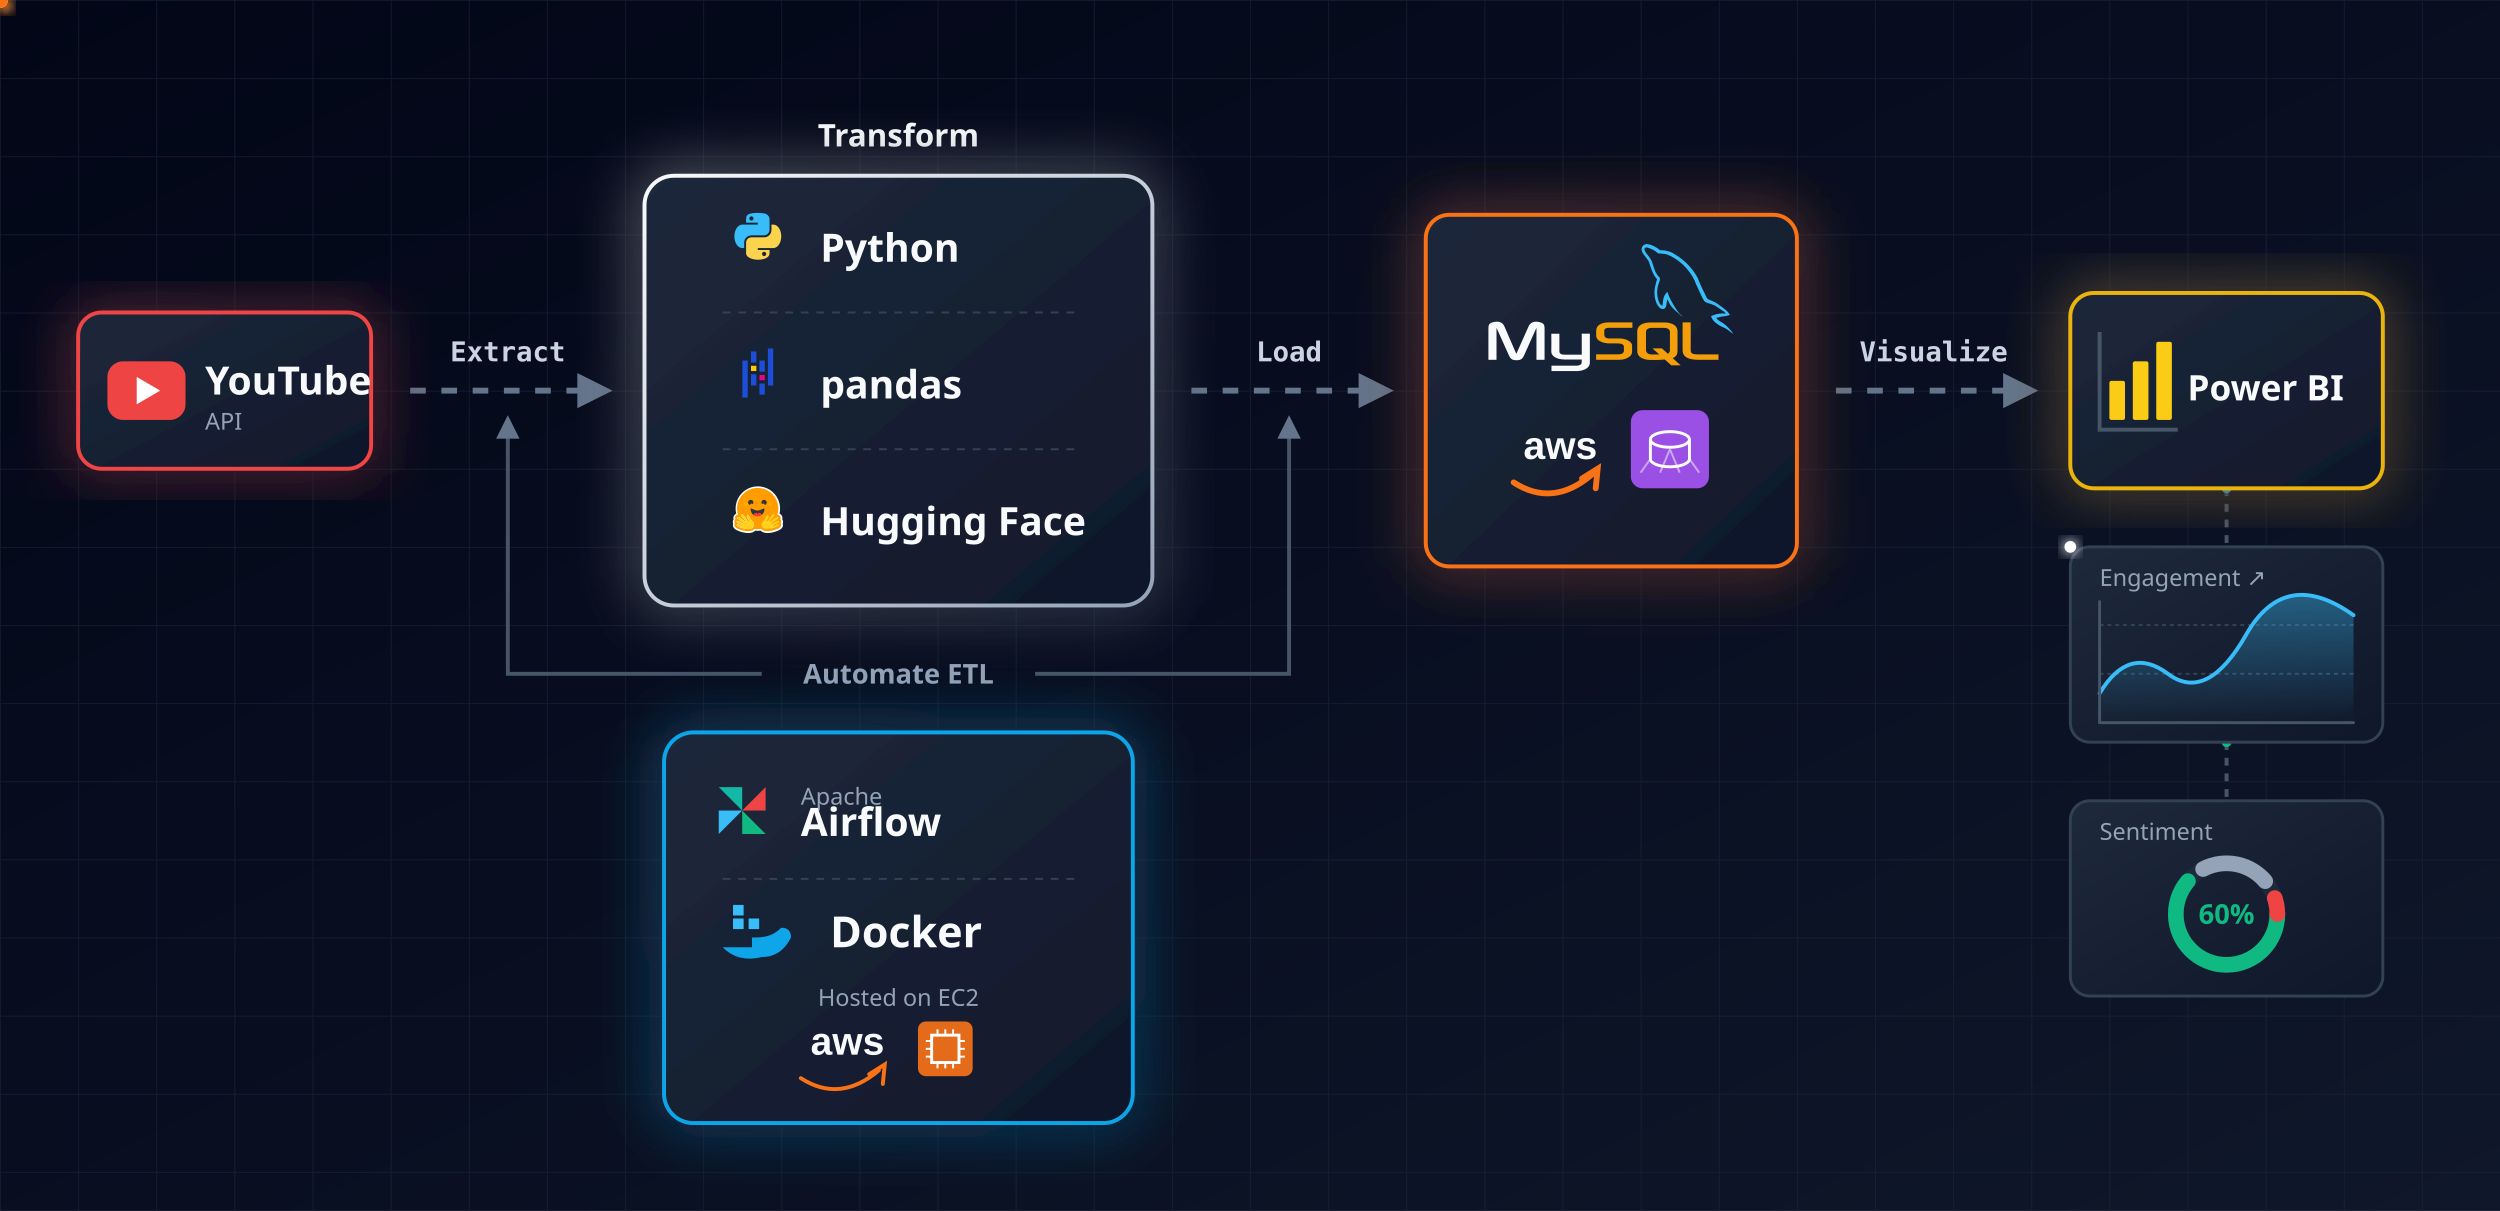
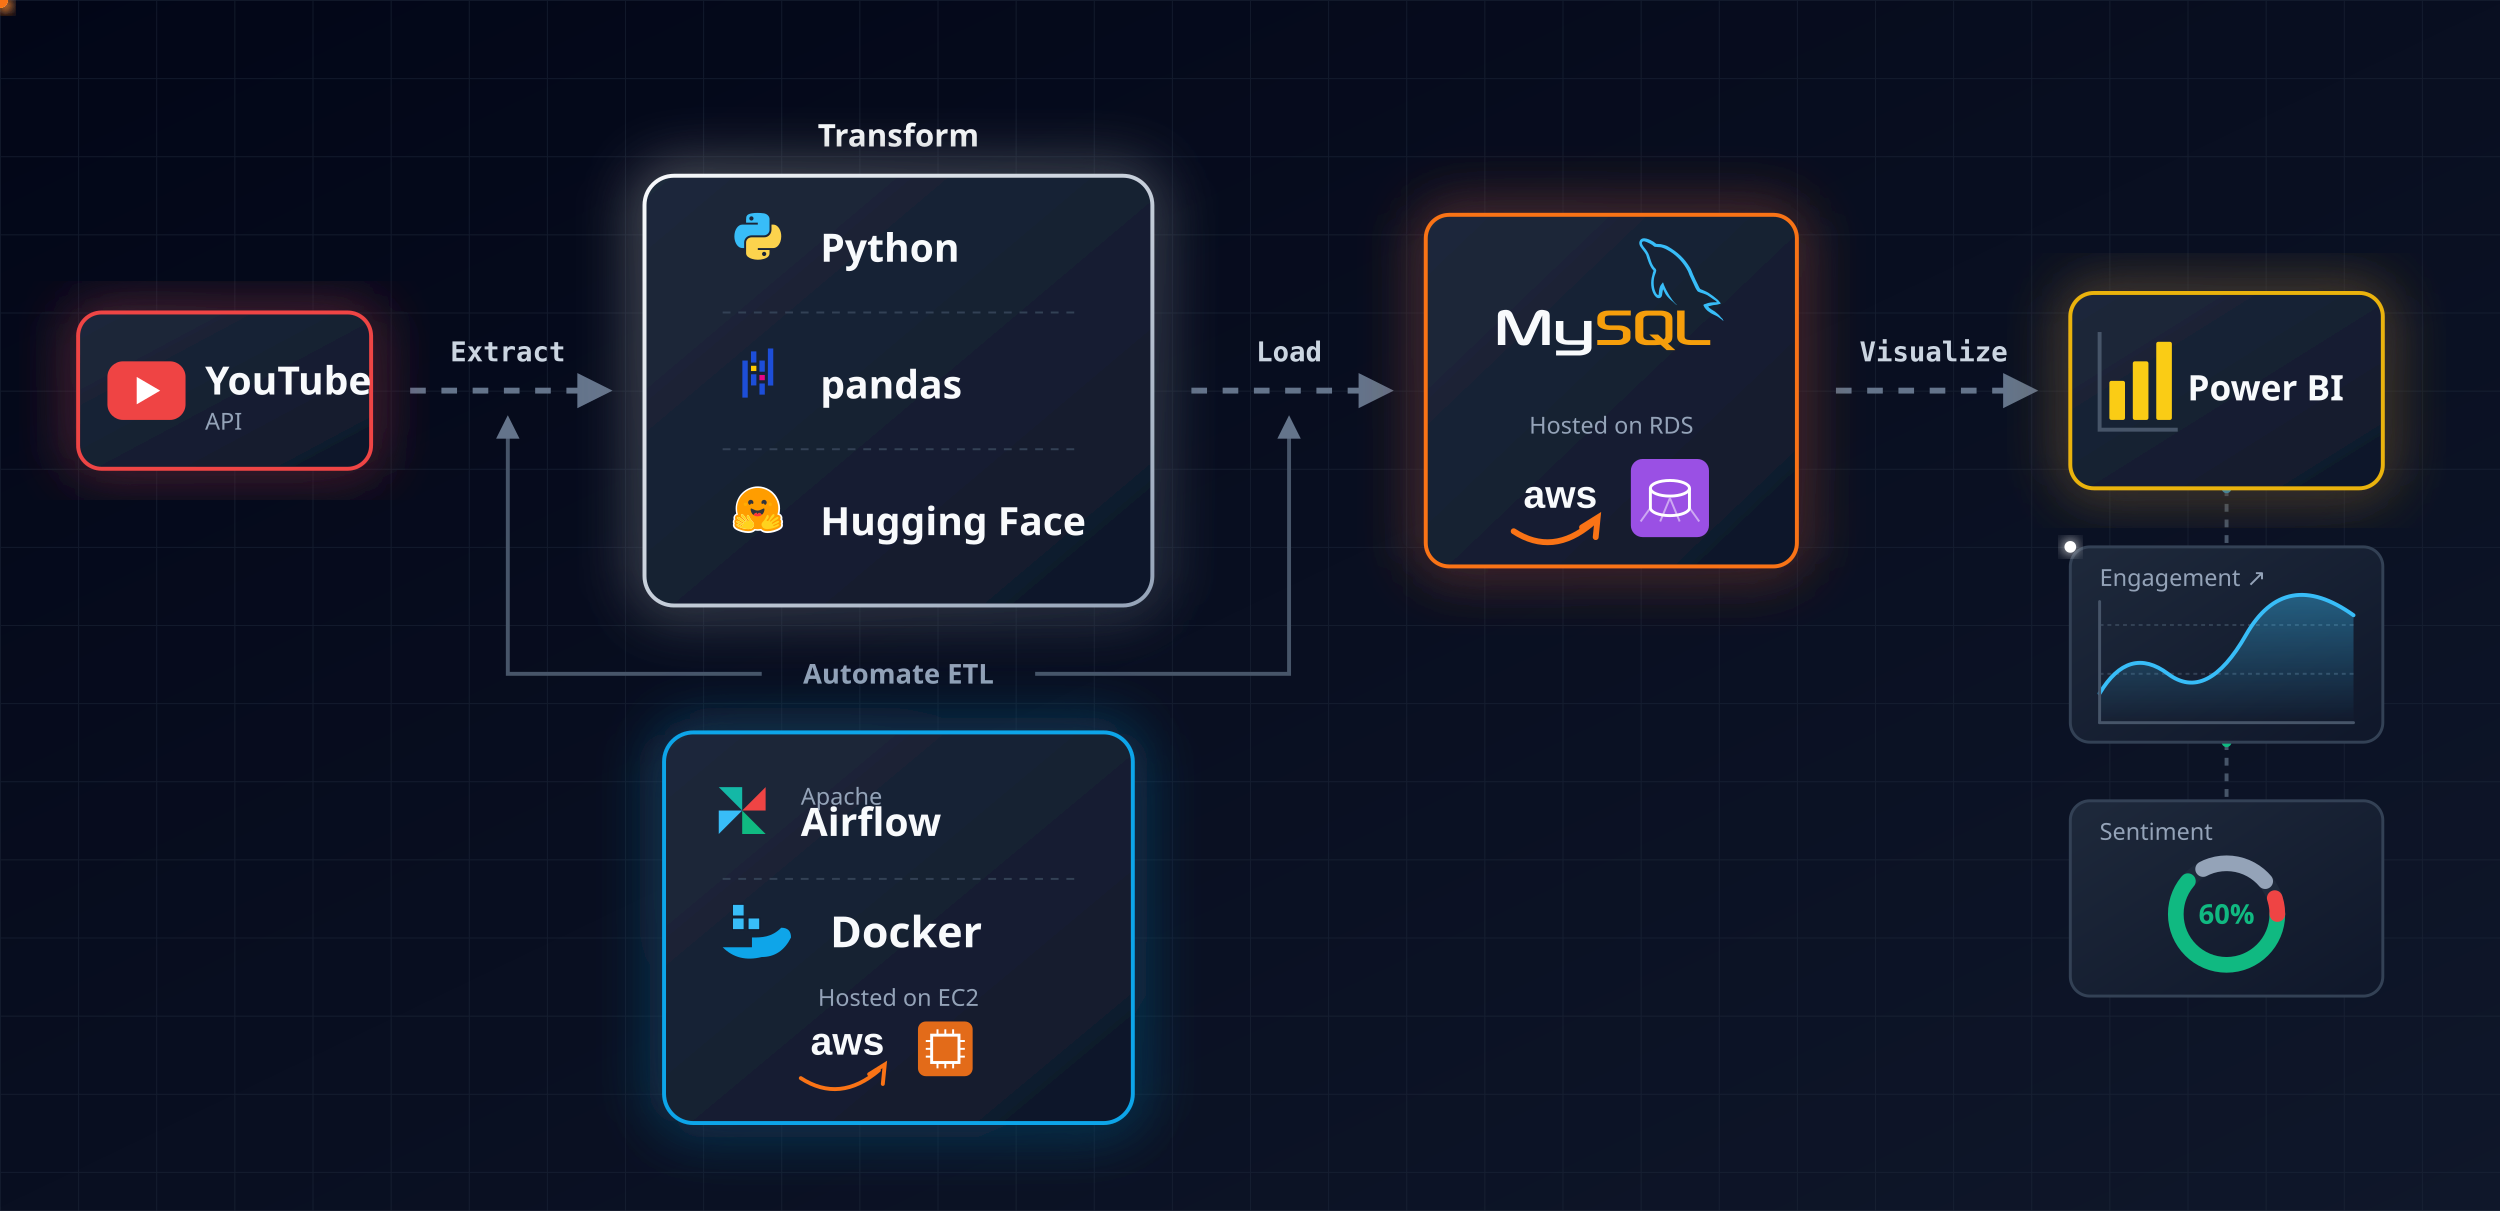
<svg xmlns="http://www.w3.org/2000/svg" viewBox="0 0 1280 620" width="100%" height="100%">
  <defs>
    <linearGradient id="bg-grad" x1="0%" y1="0%" x2="100%" y2="100%">
      <stop offset="0%" stop-color="#020617" />
      <stop offset="100%" stop-color="#0f172a" />
    </linearGradient>
    <linearGradient id="panel-grad" x1="0%" y1="0%" x2="100%" y2="100%">
      <stop offset="0%" stop-color="#1e293b" />
      <stop offset="100%" stop-color="#0f172a" />
    </linearGradient>
    <linearGradient id="border-transform" x1="0%" y1="0%" x2="100%" y2="100%">
      <stop offset="0%" stop-color="#f8fafc" />
      <stop offset="100%" stop-color="#94a3b8" />
    </linearGradient>
    <linearGradient id="line-fill" x1="0%" y1="0%" x2="0%" y2="100%">
      <stop offset="0%" stop-color="#38bdf8" stop-opacity="0.4" />
      <stop offset="100%" stop-color="#38bdf8" stop-opacity="0.0" />
    </linearGradient>
    <filter id="glow" x="-50%" y="-50%" width="200%" height="200%">
      <feGaussianBlur in="SourceGraphic" stdDeviation="3" result="blur1" />
      <feGaussianBlur in="SourceGraphic" stdDeviation="6" result="blur2" />
      <feMerge>
        <feMergeNode in="blur2" />
        <feMergeNode in="blur1" />
        <feMergeNode in="SourceGraphic" />
      </feMerge>
    </filter>
    <filter id="panel-glow" x="-20%" y="-20%" width="140%" height="140%">
      <feGaussianBlur in="SourceGraphic" stdDeviation="15" result="blur" />
      <feComposite in="SourceGraphic" in2="blur" operator="over" />
    </filter>
    <pattern id="grid" width="40" height="40" patternUnits="userSpaceOnUse">
      <path d="M 40 0 L 0 0 0 40" fill="none" stroke="#1e293b" stroke-width="1" opacity="0.5" />
    </pattern>
    <marker id="arrow" viewBox="0 0 10 10" refX="8" refY="5" markerWidth="6" markerHeight="6" orient="auto">
      <path d="M 0 0 L 10 5 L 0 10 Z" fill="#64748b" />
    </marker>
    <style>
      .node-title { font-family: 'Segoe UI', system-ui, sans-serif; font-size: 16px; font-weight: bold; fill: #f8fafc; text-anchor: middle; }
      .node-text { font-family: 'Segoe UI', system-ui, sans-serif; font-size: 20px; font-weight: bold; fill: #f8fafc; }
      .node-sub { font-family: 'Segoe UI', system-ui, sans-serif; font-size: 12px; fill: #94a3b8; }
      .label { font-family: 'Roboto Mono', monospace; font-size: 14px; fill: #cbd5e1; font-weight: bold; }
      .aws-text { font-family: 'Arial', sans-serif; font-size: 20px; font-weight: bold; fill: #f8fafc; }
      
      @keyframes dashFlow {
        from { stroke-dashoffset: 16; }
        to { stroke-dashoffset: 0; }
      }
      .flow-line {
        stroke: #64748b;
        stroke-width: 3;
        fill: none;
        stroke-dasharray: 8 8;
        animation: dashFlow 1s linear infinite;
      }
    </style>
    <path id="p-extract" d="M 210 200 L 310 200" fill="none" />
    <path id="p-load" d="M 610 200 L 710 200" fill="none" />
    <path id="p-viz" d="M 940 200 L 1040 200" fill="none" />
  </defs>
  <rect width="100%" height="100%" fill="url(#bg-grad)" />
  <rect width="100%" height="100%" fill="url(#grid)" />
  <text x="460" y="350" font-family="'Segoe UI', sans-serif" font-size="14" font-weight="bold" fill="#94a3b8" text-anchor="middle">Automate ETL</text>
  <path d="M 390 345 L 260 345 L 260 215" stroke="#475569" stroke-width="2" fill="none" marker-end="url(#arrow)" />
  <path d="M 530 345 L 660 345 L 660 215" stroke="#475569" stroke-width="2" fill="none" marker-end="url(#arrow)" />
  <path d="M 210 200 L 310 200" class="flow-line" marker-end="url(#arrow)" />
  <text x="260" y="185" class="label" text-anchor="middle">Extract</text>
  <path d="M 610 200 L 710 200" class="flow-line" marker-end="url(#arrow)" />
  <text x="660" y="185" class="label" text-anchor="middle">Load</text>
  <path d="M 940 200 L 1040 200" class="flow-line" marker-end="url(#arrow)" />
  <text x="990" y="185" class="label" text-anchor="middle">Visualize</text>
  <g transform="translate(40, 160)">
    <rect width="150" height="80" rx="12" fill="url(#panel-grad)" stroke="#ef4444" stroke-width="2" filter="url(#panel-glow)" />
    <g transform="translate(15, 25)">
      <rect x="0" y="0" width="40" height="30" rx="8" fill="#ef4444" />
      <polygon points="15,8 15,22 27,15" fill="#ffffff" />
    </g>
    <text x="65" y="42" font-family="'Segoe UI', sans-serif" font-size="20" font-weight="bold" fill="#f8fafc">YouTube</text>
    <text x="65" y="60" class="node-sub">API</text>
  </g>
  <g transform="translate(330, 90)">
    <text x="130" y="-15" class="node-title">Transform</text>
    <rect width="260" height="220" rx="15" fill="url(#panel-grad)" stroke="url(#border-transform)" stroke-width="2" filter="url(#panel-glow)" />
    <g transform="translate(30, 20)">
      <svg x="12" y="-5" width="32" height="32" viewBox="0 0 512 512">
        <path fill-rule="evenodd" d="M193.46 249.056a65.316 65.316 0 0 1 11.586-1.041l-3.122-.015h103.823c4.503 0 8.806-.617 12.908-1.754 19.37-5.363 33.345-22.537 33.345-43.663v-87.224c0-24.832-21.15-43.484-46.289-47.606-15.931-2.624-39.258-3.827-55.089-3.749-15.829.086-30.981 1.404-44.277 3.749C167.143 74.576 160 88.928 160 115.359V144h96v16H128.82c-35.628 0-64.538 42.571-64.813 95.242-.002.253-.007.505-.007.758 0 9.523.94 18.72 2.685 27.404C74.648 323.07 99.451 352 128.82 352H144v-45.935c0-26.827 20.146-51.733 49.46-57.009zm10.196-122.054c-9.592 0-17.384-7.785-17.384-17.403 0-9.664 7.774-17.52 17.384-17.52 9.574 0 17.399 7.855 17.399 17.52.001 9.618-7.809 17.403-17.399 17.403z" fill="#38bdf8" />
        <path fill-rule="evenodd" d="M443.951 222.543C434.78 186.021 411.033 160 383.18 160H368v40.672c0 33.915-22.286 58.474-49.489 62.681a53.943 53.943 0 0 1-8.301.646H206.351a51.41 51.41 0 0 0-13.049 1.672C174.18 270.689 160 286.6 160 307.236v87.227c0 24.832 24.977 39.426 49.481 46.551 29.327 8.531 61.267 10.068 96.366 0C329.15 434.354 352 420.893 352 394.463V368h-96v-16h127.18c25.24 0 47.107-21.365 57.814-52.549C445.474 286.404 448 271.641 448 256c0-11.768-1.433-23.038-4.049-33.457zM307.867 382.82c9.59 0 17.381 7.785 17.381 17.4 0 9.65-7.791 17.521-17.381 17.521-9.577 0-17.399-7.871-17.399-17.521 0-9.63 7.806-17.4 17.399-17.4z" fill="#fcd34d" />
      </svg>
      <text x="60" y="24" class="node-text">Python</text>
    </g>
    <line x1="40" y1="70" x2="220" y2="70" stroke="#334155" stroke-width="1" stroke-dasharray="4 4" />
    <g transform="translate(30, 90)">
      <svg x="12" y="-5" width="32" height="32" viewBox="0 0 210.21 280.43">
        <rect x="74.51" y="43.03" width="24.09" height="50.02" fill="#1d4ed8" />
        <rect x="74.51" y="145.78" width="24.09" height="50.02" fill="#1d4ed8" />
        <rect x="74.51" y="107.65" width="24.09" height="23.6" fill="#ffca00" />
        <rect x="35.81" y="84.15" width="24.09" height="166.27" fill="#1d4ed8" />
        <rect x="112.41" y="187.05" width="24.09" height="50.02" fill="#1d4ed8" />
        <rect x="112.41" y="84.21" width="24.09" height="50.02" fill="#1d4ed8" />
        <rect x="112.41" y="148.84" width="24.09" height="23.6" fill="#e70488" />
        <rect x="150.3" y="30" width="24.09" height="166.27" fill="#1d4ed8" />
      </svg>
      <text x="60" y="24" class="node-text">pandas</text>
    </g>
    <line x1="40" y1="140" x2="220" y2="140" stroke="#334155" stroke-width="1" stroke-dasharray="4 4" />
    <g transform="translate(30, 160)">
      <svg x="12" y="-5" width="32" height="32" viewBox="0 0 256 256">
        <path d="M230.721 172.7C230.183 170.673 229.313 168.75 228.146 167.008C228.396 166.091 228.587 165.159 228.714 164.217C229.543 158.241 227.471 152.77 223.567 148.537C221.452 146.225 219.185 144.698 216.784 143.761C218.36 137.018 219.157 130.117 219.161 123.193C219.161 120.03 218.982 116.932 218.682 113.88C218.526 112.356 218.337 110.836 218.115 109.32C217.428 104.847 216.408 100.431 215.064 96.11C214.183 93.271 213.164 90.476 212.01 87.736C210.281 83.678 208.262 79.75 205.969 75.982C204.465 73.475 202.827 71.051 201.062 68.72C200.197 67.543 199.296 66.394 198.358 65.274C195.58 61.898 192.561 58.728 189.325 55.788C188.25 54.8 187.145 53.845 186.01 52.926C184.893 51.994 183.751 51.093 182.586 50.222C180.241 48.477 177.818 46.839 175.324 45.315C161.543 36.945 145.382 32.145 128.109 32.145C77.817 32.145 37.057 72.907 37.057 123.196C37.055 130.208 37.867 137.196 39.477 144.02C37.317 144.958 35.247 146.42 33.327 148.535C29.424 152.766 27.351 158.217 28.18 164.193C28.306 165.142 28.495 166.082 28.747 167.006C27.581 168.749 26.712 170.673 26.174 172.7C24.974 177.261 25.369 181.374 26.894 184.978C25.236 189.688 25.65 194.704 27.809 199.065C29.379 202.25 31.626 204.714 34.396 206.916C37.689 209.534 41.811 211.758 46.783 213.892C52.715 216.422 59.956 218.799 63.249 219.671C71.755 221.873 79.911 223.269 88.177 223.337C99.954 223.446 110.096 220.677 117.357 213.59C120.924 214.027 124.515 214.246 128.109 214.244C131.906 214.236 135.699 213.997 139.467 213.529C146.711 220.661 156.892 223.455 168.712 223.343C176.977 223.277 185.133 221.881 193.617 219.676C196.932 218.804 204.17 216.427 210.105 213.897C215.077 211.76 219.199 209.536 222.514 206.922C225.263 204.719 227.508 202.256 229.079 199.071C231.26 194.709 231.652 189.693 230.017 184.983C231.527 181.379 231.92 177.257 230.721 172.7Z" fill="white" />
        <path d="M221.784 183.816C222.786 182.312 223.458 180.613 223.756 178.831C224.053 177.048 223.97 175.223 223.512 173.475C222.848 170.952 221.476 168.854 219.615 167.347C220.512 165.873 221.1 164.233 221.344 162.525C221.881 158.811 220.648 155.103 217.874 152.079C215.716 149.726 212.662 148.431 209.282 148.431C208.889 148.431 208.489 148.452 208.081 148.492C210.643 140.304 211.942 131.774 211.933 123.195C211.933 76.523 174.097 38.685 127.424 38.685C80.75 38.685 42.91 76.519 42.91 123.195C42.901 131.752 44.194 140.261 46.742 148.43H46.652C43.272 148.43 40.219 149.724 38.06 152.077C35.287 155.098 34.053 158.81 34.59 162.523C34.835 164.231 35.423 165.872 36.32 167.346C34.458 168.852 33.086 170.95 32.422 173.473C31.964 175.222 31.882 177.047 32.18 178.83C32.478 180.612 33.15 182.312 34.152 183.816C33.974 184.094 33.81 184.381 33.655 184.676C31.985 187.847 31.877 191.43 33.352 194.767C35.588 199.824 41.142 203.808 51.929 208.085C58.636 210.745 64.779 212.446 64.833 212.461C73.705 214.762 81.729 215.931 88.675 215.931C100.081 215.931 108.591 212.811 114.026 206.647C123.222 208.106 132.594 208.052 141.773 206.489C147.201 212.757 155.76 215.931 167.262 215.931C174.208 215.931 182.232 214.762 191.103 212.461C191.158 212.446 197.298 210.745 204.008 208.085C214.795 203.808 220.35 199.824 222.585 194.767C224.059 191.43 223.952 187.847 222.281 184.676C222.129 184.379 221.961 184.091 221.784 183.816ZM110.137 196.997C109.669 197.815 109.168 198.614 108.635 199.391C107.23 201.448 105.382 203.02 103.237 204.188C99.137 206.424 93.947 207.205 88.675 207.205C80.346 207.205 71.808 205.256 67.023 204.015C66.787 203.954 37.689 195.735 41.373 188.739C41.993 187.562 43.013 187.092 44.298 187.092C49.485 187.092 58.93 194.816 62.989 194.816C63.896 194.816 64.536 194.43 64.797 193.488C66.527 187.284 38.504 184.676 40.864 175.692C41.28 174.102 42.41 173.456 43.998 173.456C50.856 173.455 66.248 185.516 69.467 185.516C69.714 185.516 69.891 185.443 69.987 185.291C70.001 185.268 70.015 185.246 70.028 185.222C71.539 182.727 70.672 180.913 60.321 174.573L59.327 173.968C47.936 167.074 39.941 162.925 44.488 157.975C45.011 157.404 45.753 157.151 46.654 157.151C47.722 157.151 49.015 157.508 50.439 158.108C56.455 160.645 64.793 167.564 68.276 170.581C68.824 171.057 69.368 171.538 69.909 172.022C69.909 172.022 74.319 176.608 76.985 176.608C77.599 176.608 78.12 176.366 78.473 175.768C80.364 172.58 60.91 157.838 59.813 151.755C59.069 147.634 60.335 145.546 62.675 145.546C63.788 145.546 65.146 146.02 66.645 146.971C71.295 149.922 80.273 165.35 83.56 171.352C84.662 173.363 86.543 174.213 88.238 174.213C91.601 174.213 94.23 170.87 88.546 166.622C80.003 160.23 83.001 149.782 87.078 149.139C87.252 149.111 87.428 149.097 87.603 149.097C91.311 149.097 92.946 155.486 92.946 155.486C92.946 155.486 97.74 167.524 105.975 175.753C113.447 183.222 114.491 189.351 110.137 196.997ZM128.109 214.244C126.311 214.244 124.524 214.186 122.753 214.072C122.955 214.129 123.159 214.183 123.363 214.234C124.931 214.241 126.511 214.244 128.109 214.244Z" fill="#FF9D00" />
        <path d="M108.638 199.391C114.64 190.59 114.214 183.984 105.98 175.754C97.744 167.523 92.951 155.487 92.951 155.487C92.951 155.487 91.162 148.496 87.082 149.138C83.002 149.78 80.009 160.227 88.552 166.622C97.094 173.017 86.852 177.353 83.564 171.352C80.276 165.35 71.299 149.923 66.645 146.972C61.991 144.021 58.718 145.675 59.815 151.757C60.36 154.776 65.428 159.929 70.163 164.743C74.967 169.627 79.428 174.163 78.474 175.768C76.581 178.955 69.914 172.023 69.914 172.023C69.914 172.023 49.038 153.025 44.494 157.976C40.304 162.539 46.765 166.418 56.721 172.397C57.567 172.905 58.439 173.429 59.332 173.969C70.723 180.865 71.609 182.684 69.992 185.293C69.395 186.257 65.582 183.968 60.892 181.153C52.897 176.352 42.355 170.023 40.866 175.688C39.578 180.591 47.334 183.595 54.368 186.32C60.228 188.59 65.588 190.666 64.799 193.484C63.982 196.406 59.553 193.969 54.712 191.305C49.277 188.314 43.322 185.038 41.373 188.735C37.69 195.725 66.783 203.954 67.023 204.015C76.423 206.453 100.295 211.619 108.638 199.391ZM147.303 199.391C141.301 190.59 141.727 183.984 149.962 175.754C158.197 167.523 162.99 155.487 162.99 155.487C162.99 155.487 164.779 148.496 168.859 149.138C172.939 149.78 175.932 160.227 167.39 166.622C158.847 173.017 169.089 177.353 172.377 171.352C175.666 165.35 184.637 149.923 189.291 146.972C193.945 144.021 197.22 145.675 196.122 151.757C195.578 154.776 190.509 159.929 185.774 164.744C180.97 169.628 176.509 174.163 177.462 175.768C179.355 178.955 186.027 172.019 186.027 172.019C186.027 172.019 206.902 153.022 211.448 157.973C215.637 162.535 209.176 166.415 199.219 172.394C198.348 172.917 197.478 173.441 196.609 173.966C185.218 180.862 184.332 182.681 185.948 185.289C186.546 186.254 190.359 183.964 195.048 181.149C203.044 176.349 213.586 170.019 215.075 175.685C216.364 180.588 208.607 183.592 201.573 186.317C195.713 188.587 190.353 190.663 191.141 193.481C191.957 196.402 196.385 193.965 201.225 191.301C206.66 188.31 212.616 185.032 214.564 188.732C218.248 195.726 189.15 203.947 188.915 204.007C179.515 206.453 155.643 211.619 147.303 199.391Z" fill="#FFD21E" />
        <path d="M152.047 102.567C153.229 102.985 154.108 104.257 154.944 105.468C156.074 107.104 157.126 108.627 158.74 107.769C160.644 106.756 162.205 105.202 163.225 103.302C164.246 101.402 164.681 99.243 164.475 97.096C164.321 95.491 163.813 93.94 162.987 92.555C162.161 91.17 161.038 89.985 159.7 89.086C158.361 88.187 156.839 87.597 155.245 87.357C153.65 87.117 152.022 87.234 150.478 87.699C148.934 88.164 147.513 88.965 146.316 90.046C145.119 91.126 144.176 92.458 143.556 93.946C142.936 95.434 142.653 97.041 142.728 98.652C142.804 100.263 143.235 101.836 143.992 103.26C144.74 104.667 146.4 104.003 148.152 103.302C149.525 102.753 150.956 102.181 152.047 102.567ZM100.672 102.567C99.49 102.985 98.611 104.258 97.775 105.468C96.645 107.105 95.592 108.627 93.979 107.769C91.585 106.501 89.748 104.386 88.828 101.838C87.907 99.29 87.969 96.49 89.001 93.984C90.032 91.479 91.96 89.447 94.408 88.285C96.856 87.124 99.649 86.916 102.242 87.701C104.307 88.323 106.141 89.543 107.513 91.207C108.885 92.87 109.732 94.903 109.949 97.049C110.165 99.195 109.74 101.356 108.728 103.26C107.979 104.667 106.319 104.003 104.567 103.303C103.193 102.753 101.764 102.181 100.672 102.567ZM144.099 149.318C152.242 142.903 155.233 132.429 155.233 125.977C155.233 120.877 151.802 122.482 146.309 125.202L145.999 125.355C140.957 127.852 134.245 131.177 126.877 131.177C119.508 131.177 112.796 127.852 107.755 125.354C102.084 122.545 98.527 120.783 98.527 125.978C98.527 132.634 101.709 143.563 110.443 149.912C111.596 147.573 113.219 145.497 115.211 143.813C117.202 142.129 119.52 140.874 122.018 140.126C122.89 139.866 123.788 141.367 124.707 142.904C125.594 144.386 126.501 145.902 127.423 145.902C128.406 145.902 129.371 144.408 130.314 142.95C131.299 141.425 132.26 139.94 133.189 140.237C137.864 141.738 141.775 144.993 144.099 149.318Z" fill="#32343D" />
        <path d="M144.097 149.317C139.856 152.659 134.219 154.9 126.878 154.9C119.981 154.9 114.587 152.922 110.443 149.911C111.596 147.572 113.219 145.495 115.211 143.812C117.202 142.128 119.52 140.873 122.018 140.125C123.73 139.614 125.545 145.901 127.423 145.901C129.433 145.901 131.37 139.655 133.189 140.236C137.863 141.738 141.773 144.993 144.097 149.317Z" fill="#FF323D" />
        <path d="M81.2 111.64C80.231 112.288 79.117 112.687 77.957 112.801C76.797 112.916 75.627 112.742 74.55 112.295C73.689 111.94 72.907 111.418 72.249 110.759C71.59 110.101 71.068 109.319 70.713 108.458C70.267 107.381 70.094 106.211 70.208 105.051C70.323 103.891 70.722 102.777 71.37 101.808C72.149 100.642 73.256 99.733 74.551 99.197C75.847 98.66 77.272 98.52 78.647 98.793C80.022 99.067 81.285 99.743 82.276 100.734C83.267 101.726 83.942 102.99 84.215 104.365C84.488 105.74 84.348 107.165 83.811 108.46C83.275 109.755 82.365 110.861 81.2 111.64ZM182.613 111.64C181.644 112.288 180.53 112.687 179.37 112.801C178.209 112.916 177.039 112.742 175.962 112.295C175.101 111.939 174.319 111.418 173.661 110.759C173.003 110.101 172.481 109.319 172.125 108.458C171.68 107.381 171.507 106.211 171.621 105.051C171.736 103.891 172.135 102.777 172.782 101.808C173.364 100.936 174.133 100.205 175.032 99.666C175.931 99.127 176.938 98.794 177.981 98.692C179.025 98.589 180.078 98.719 181.064 99.073C182.051 99.426 182.947 99.994 183.688 100.736C184.68 101.727 185.355 102.99 185.628 104.365C185.902 105.74 185.761 107.165 185.224 108.46C184.687 109.755 183.779 110.861 182.613 111.64Z" fill="#FFAD03" />
      </svg>
      <text x="60" y="24" class="node-text">Hugging Face</text>
    </g>
  </g>
  <g transform="translate(730, 110)">
    <rect width="190" height="180" rx="12" fill="url(#panel-grad)" stroke="#f97316" stroke-width="2" filter="url(#panel-glow)" />
-     <g transform="translate(30, 15)">
-       <svg x="0" y="0" width="130" height="65" viewBox="0 0 204.8 105.765">
+     <g transform="translate(30, 12)">
+       <svg x="0" y="0" width="130" height="60" viewBox="0 0 204.8 105.765">
        <path d="M0 96.334h6.747V69.7l10.445 23.227c1.232 2.8 2.92 3.806 6.228 3.806s4.93-.995 6.164-3.806L40.03 69.7v26.644h6.748v-26.6c0-2.595-1.04-3.85-3.18-4.498-5.125-1.6-8.564-.216-10.12 3.244l-10.25 22.923L13.3 68.48c-1.492-3.46-4.995-4.844-10.12-3.244C1.038 65.885 0 67.14 0 69.734v26.6zm52.386-21.686h6.745v14.68c-.063.798.256 2.67 3.952 2.727 1.886.03 14.554 0 14.672 0v-17.48h6.76c.03 0-.007 23.834-.006 23.936.037 5.878-7.294 7.155-10.672 7.254H52.533v-4.54l21.342-.001c4.342-.46 3.83-2.617 3.83-3.344v-1.77h-14.34c-6.672-.06-10.92-2.973-10.973-6.323-.005-.3.144-14.995-.004-15.14z" fill="#f8fafc" />
        <path d="M89.716 96.334h19.398c2.27 0 4.477-.475 6.23-1.298 2.92-1.34 4.347-3.157 4.347-5.536v-4.93c0-1.947-1.622-3.763-4.8-4.974-1.687-.65-3.763-.995-5.774-.995h-8.175c-2.724 0-4.022-.822-4.346-2.638-.065-.216-.065-.4-.065-.606v-3.07c0-.173 0-.347.065-.563.324-1.384 1.038-1.774 3.438-2 .195 0 .454-.044.65-.044h19.268v-4.497h-18.944c-2.725 0-4.152.173-5.45.562C91.532 67 89.78 69 89.78 72.46v3.936c0 3.028 3.44 5.623 9.212 6.228.65.043 1.298.086 1.946.086h7.007c.26 0 .52 0 .714.044 2.14.173 3.05.562 3.698 1.34.4.4.52.78.52 1.2v3.936c0 .476-.324 1.082-.973 1.6-.584.52-1.557.865-2.855.952-.26 0-.454.043-.713.043h-18.62v4.498zm72.064-7.828c0 4.628 3.438 7.223 10.38 7.742a29.45 29.45 0 0 0 1.946.086h17.582v-4.498h-17.712c-3.957 0-5.45-.995-5.45-3.374v-23.27h-6.747v23.312zm-37.785.234V72.705c0-4.074 2.86-6.545 8.516-7.325a12.94 12.94 0 0 1 1.821-.13h12.807a13.87 13.87 0 0 1 1.886.13c5.656.78 8.516 3.25 8.516 7.325V88.74c0 3.305-1.215 5.074-4.015 6.227l6.646 6h-7.834l-5.377-4.854-5.413.343h-7.216c-1.235 0-2.535-.174-3.966-.564-4.3-1.17-6.37-3.424-6.37-7.152zm7.283-.4c0 .217.065.433.13.694.4 1.864 2.145 2.904 4.8 2.904h6.13l-5.63-5.083h7.834l4.9 4.433c.905-.482 1.5-1.22 1.7-2.167.065-.216.065-.433.065-.65V73.096c0-.173 0-.4-.065-.607-.4-1.733-2.146-2.73-4.746-2.73H136.22c-3 0-4.94 1.3-4.94 3.337v15.256z" fill="#f59e0b" />
        <g fill="#38bdf8">
          <path d="M197.624 57.73c-4.147-.112-7.316.273-10.024 1.415-.77.325-1.997.333-2.123 1.298.423.443.49 1.105.825 1.65.647 1.047 1.74 2.45 2.713 3.184 1.064.803 2.16 1.663 3.303 2.36 2.03 1.238 4.296 1.945 6.25 3.184 1.152.73 2.296 1.65 3.42 2.476.555.408.93 1.042 1.65 1.297v-.118c-.38-.483-.477-1.147-.825-1.65l-1.533-1.533c-1.5-2-3.402-3.737-5.425-5.19-1.613-1.158-5.224-2.722-5.897-4.6l-.118-.118c1.144-.13 2.483-.543 3.54-.825 1.773-.475 3.358-.353 5.19-.825l2.477-.708v-.472c-.926-.95-1.586-2.207-2.595-3.066-2.64-2.25-5.523-4.495-8.49-6.37-1.646-1.04-3.68-1.714-5.425-2.595-.587-.296-1.618-.45-2.005-.944-.916-1.168-1.415-2.65-2.122-4-1.48-2.85-2.934-5.964-4.246-8.963-.895-2.045-1.48-4.062-2.594-5.897-5.355-8.804-11.12-14.118-20.048-19.34-1.9-1.11-4.187-1.55-6.605-2.123l-3.892-.236c-.792-.33-1.616-1.3-2.36-1.77-2.958-1.87-10.545-5.933-12.736-.6-1.383 3.373 2.067 6.664 3.302 8.374.866 1.2 1.976 2.543 2.594 3.892.407.886.478 1.775.826 2.713.857 2.3 1.603 4.823 2.712 6.958.56 1.08 1.178 2.218 1.887 3.184.435.593 1.18.854 1.297 1.77-.728 1.02-.77 2.6-1.18 3.892-1.843 5.812-1.148 13.035 1.533 17.337.823 1.32 2.76 4.152 5.425 3.066 2.33-.95 1.8-3.89 2.477-6.486.15-.59.058-1.02.354-1.415v.118l2.123 4.245c1.57 2.53 4.36 5.175 6.722 6.96 1.225.925 2.2 2.525 3.774 3.066v-.118h-.118c-.307-.48-.787-.677-1.18-1.06-.923-.905-1.95-2.03-2.713-3.066-2.15-2.918-4.048-6.11-5.778-9.435-.826-1.587-1.545-3.338-2.24-4.953-.268-.623-.265-1.564-.825-1.887-.763 1.184-1.887 2.14-2.477 3.538-.944 2.234-1.066 4.958-1.415 7.784-.207.074-.115.023-.236.118-1.642-.396-2.22-2.087-2.83-3.538-1.544-3.67-1.83-9.576-.472-13.798.35-1.092 1.94-4.534 1.297-5.543-.307-1.007-1.32-1.6-1.887-2.36-.7-.95-1.402-2.204-1.887-3.302-1.264-2.86-1.854-6.07-3.184-8.963-.636-1.382-1.71-2.78-2.594-4-.978-1.36-2.073-2.364-2.83-4-.27-.585-.636-1.52-.236-2.123a.93.93 0 0 1 .708-.708c.684-.527 2.59.175 3.302.472 1.89.786 3.47 1.534 5.072 2.595.77.5 1.547 1.496 2.476 1.77h1.06c1.66.382 3.52.12 5.07.59 2.742.833 5.198 2.13 7.43 3.538 6.798 4.292 12.355 10.402 16.157 17.7.612 1.173.876 2.294 1.415 3.538 1.087 2.5 2.456 5.093 3.538 7.547 1.08 2.45 2.13 4.92 3.656 6.958.802 1.07 3.9 1.646 5.307 2.24.987.417 2.603.852 3.538 1.415 1.785 1.077 3.515 2.36 5.19 3.54.837.59 3.41 1.883 3.538 2.948z" />
        </g>
      </svg>
-     </g>
-     <g transform="translate(0, 90)">
+       <text x="65" y="100" class="node-sub" text-anchor="middle">Hosted on RDS</text>
+     </g>
+     <g transform="translate(0, 115)">
      <g transform="translate(50, 5)">
        <text x="0" y="30" class="aws-text">aws</text>
        <path d="M -5 42 Q 15 55 35 38" fill="none" stroke="#f97316" stroke-width="3" stroke-linecap="round" />
        <path d="M 30 40 L 38 35 L 37 45" fill="none" stroke="#f97316" stroke-width="3" stroke-linecap="round" />
      </g>
      <g transform="translate(105, 10)">
        <rect x="0" y="0" width="40" height="40" rx="6" fill="#a855f7" opacity="0.9" />
        <ellipse cx="20" cy="15" rx="10" ry="4" fill="none" stroke="#fff" stroke-width="1.5" />
        <path d="M 10 15 L 10 25 A 10 4 0 0 0 30 25 L 30 15" fill="none" stroke="#fff" stroke-width="1.5" />
        <path d="M 20 20 L 25 32 M 20 20 L 15 32 M 10 25 L 5 32 M 30 25 L 35 32" stroke="#fff" stroke-width="1" opacity="0.5" />
      </g>
    </g>
  </g>
  <g transform="translate(1060, 150)">
    <path d="M 80 100 L 80 130" stroke="#475569" stroke-width="2" stroke-dasharray="4 4" fill="none" />
    <circle cx="80" cy="100" r="2.5" fill="#38bdf8">
      <animate attributeName="cy" values="100;130;100" dur="2s" repeatCount="indefinite" />
    </circle>
    <path d="M 80 230 L 80 260" stroke="#475569" stroke-width="2" stroke-dasharray="4 4" fill="none" />
    <circle cx="80" cy="230" r="2.5" fill="#10b981">
      <animate attributeName="cy" values="230;260;230" dur="2s" begin="1s" repeatCount="indefinite" />
    </circle>
    <rect width="160" height="100" rx="12" fill="url(#panel-grad)" stroke="#eab308" stroke-width="2" filter="url(#panel-glow)" />
    <g transform="translate(20, 25)">
      <rect x="0" y="20" width="8" height="20" fill="#facc15" rx="1" />
      <rect x="12" y="10" width="8" height="30" fill="#facc15" rx="1" />
      <rect x="24" y="0" width="8" height="40" fill="#facc15" rx="1" />
      <path d="M -5 -5 L -5 45 L 35 45" fill="none" stroke="#475569" stroke-width="2" />
    </g>
    <text x="100" y="55" font-family="'Segoe UI', sans-serif" font-size="18" font-weight="bold" fill="#f8fafc" text-anchor="middle">Power BI</text>
    <g transform="translate(0, 130)">
      <rect width="160" height="100" rx="10" fill="url(#panel-grad)" stroke="#334155" stroke-width="1.5" />
      <text x="15" y="20" class="node-sub">Engagement ↗</text>
      <line x1="15" y1="40" x2="145" y2="40" stroke="#334155" stroke-width="1" stroke-dasharray="2 2" />
      <line x1="15" y1="65" x2="145" y2="65" stroke="#334155" stroke-width="1" stroke-dasharray="2 2" />
      <path id="sparkline-path" d="M 15 75 Q 30 50 50 65 T 90 45 T 145 35" fill="none" stroke="#38bdf8" stroke-width="2" stroke-linecap="round" />
      <path d="M 15 75 Q 30 50 50 65 T 90 45 T 145 35 L 145 90 L 15 90 Z" fill="url(#line-fill)" />
      <circle r="3" fill="#ffffff" filter="url(#glow)">
        <animateMotion dur="4s" repeatCount="indefinite">
          <mpath href="#sparkline-path" />
        </animateMotion>
      </circle>
      <line x1="15" y1="90" x2="145" y2="90" stroke="#475569" stroke-width="1.5" stroke-linecap="round" />
      <line x1="15" y1="28" x2="15" y2="90" stroke="#475569" stroke-width="1.5" stroke-linecap="round" />
    </g>
    <g transform="translate(0, 260)">
      <rect width="160" height="100" rx="10" fill="url(#panel-grad)" stroke="#334155" stroke-width="1.5" />
      <text x="15" y="20" class="node-sub">Sentiment</text>
      <g transform="translate(80, 58)">
        <circle r="26" fill="none" stroke="#1e293b" stroke-width="8" />
        <g>
          <circle r="26" fill="none" stroke="#10b981" stroke-width="8" stroke-dasharray="100 163.4" stroke-linecap="round" />
          <circle r="26" fill="none" stroke="#94a3b8" stroke-width="8" stroke-dasharray="35 163.4" stroke-dashoffset="-110" stroke-linecap="round" />
          <circle r="26" fill="none" stroke="#ef4444" stroke-width="8" stroke-dasharray="18 163.4" stroke-dashoffset="-155" stroke-linecap="round" />
        </g>
        <text x="0" y="5" font-family="'Segoe UI', sans-serif" font-size="14" font-weight="bold" fill="#10b981" text-anchor="middle">60%</text>
      </g>
    </g>
  </g>
  <g transform="translate(340, 375)">
    <rect width="240" height="200" rx="15" fill="url(#panel-grad)" stroke="#0ea5e9" stroke-width="2" filter="url(#panel-glow)" />
    <g transform="translate(20, 25)">
      <g transform="translate(20, 15)">
        <g>
          <polygon points="0,0 12,-12 12,0" fill="#ef4444" />
          <polygon points="0,0 12,12 0,12" fill="#10b981" />
          <polygon points="0,0 -12,12 -12,0" fill="#38bdf8" />
          <polygon points="0,0 -12,-12 0,-12" fill="#14b8a6" />
        </g>
      </g>
      <text x="50" y="12" class="node-sub">Apache</text>
      <text x="50" y="28" font-family="'Segoe UI', sans-serif" font-size="20" font-weight="bold" fill="#f8fafc">Airflow</text>
    </g>
    <line x1="30" y1="75" x2="210" y2="75" stroke="#334155" stroke-width="1" stroke-dasharray="4 4" />
    <g transform="translate(20, 95)">
      <g transform="translate(10, 5)">
        <path d="M 0 10 Q 8 18 20 15 Q 30 15 35 5 Q 35 0 30 0 C 25 5 20 5 15 5 L 15 10 Z" fill="#0ea5e9" />
        <rect x="5" y="-5" width="6" height="6" fill="#38bdf8" stroke="#0f172a" stroke-width="0.5" />
        <rect x="13" y="-5" width="6" height="6" fill="#38bdf8" stroke="#0f172a" stroke-width="0.5" />
        <rect x="5" y="-12" width="6" height="6" fill="#38bdf8" stroke="#0f172a" stroke-width="0.5" />
      </g>
      <text x="65" y="15" font-family="'Segoe UI', sans-serif" font-size="22" font-weight="bold" fill="#f8fafc">Docker</text>
    </g>
    <g transform="translate(0, 140)">
      <text x="120" y="0" class="node-sub" text-anchor="middle">Hosted on EC2</text>
      <g transform="translate(75, 5)">
        <text x="0" y="20" class="aws-text">aws</text>
        <path d="M -5 32 Q 15 45 35 28" fill="none" stroke="#f97316" stroke-width="2" stroke-linecap="round" />
        <path d="M 30 30 L 38 25 L 37 35" fill="none" stroke="#f97316" stroke-width="2" stroke-linecap="round" />
      </g>
      <g transform="translate(130, 8)">
        <rect x="0" y="0" width="28" height="28" rx="4" fill="#f97316" opacity="0.9" />
        <rect x="7" y="7" width="14" height="14" fill="none" stroke="#fff" stroke-width="1.5" />
        <path d="M 10 7 L 10 4 M 14 7 L 14 4 M 18 7 L 18 4" stroke="#fff" stroke-width="1" />
        <path d="M 10 21 L 10 24 M 14 21 L 14 24 M 18 21 L 18 24" stroke="#fff" stroke-width="1" />
        <path d="M 7 10 L 4 10 M 7 14 L 4 14 M 7 18 L 4 18" stroke="#fff" stroke-width="1" />
        <path d="M 21 10 L 24 10 M 21 14 L 24 14 M 21 18 L 24 18" stroke="#fff" stroke-width="1" />
      </g>
    </g>
  </g>
  <circle cx="0" cy="0" r="4" fill="#ef4444" filter="url(#glow)">
    <animateMotion dur="1.5s" repeatCount="indefinite" begin="0s">
      <mpath href="#p-extract" />
    </animateMotion>
  </circle>
  <circle cx="0" cy="0" r="4" fill="#ef4444" filter="url(#glow)">
    <animateMotion dur="1.5s" repeatCount="indefinite" begin="0.75s">
      <mpath href="#p-extract" />
    </animateMotion>
  </circle>
  <circle cx="0" cy="0" r="4" fill="#fcd34d" filter="url(#glow)">
    <animateMotion dur="1.5s" repeatCount="indefinite" begin="0s">
      <mpath href="#p-load" />
    </animateMotion>
  </circle>
  <circle cx="0" cy="0" r="4" fill="#fcd34d" filter="url(#glow)">
    <animateMotion dur="1.5s" repeatCount="indefinite" begin="0.75s">
      <mpath href="#p-load" />
    </animateMotion>
  </circle>
  <circle cx="0" cy="0" r="4" fill="#f97316" filter="url(#glow)">
    <animateMotion dur="1.5s" repeatCount="indefinite" begin="0.25s">
      <mpath href="#p-viz" />
    </animateMotion>
  </circle>
  <circle cx="0" cy="0" r="4" fill="#f97316" filter="url(#glow)">
    <animateMotion dur="1.5s" repeatCount="indefinite" begin="1s">
      <mpath href="#p-viz" />
    </animateMotion>
  </circle>
</svg>
